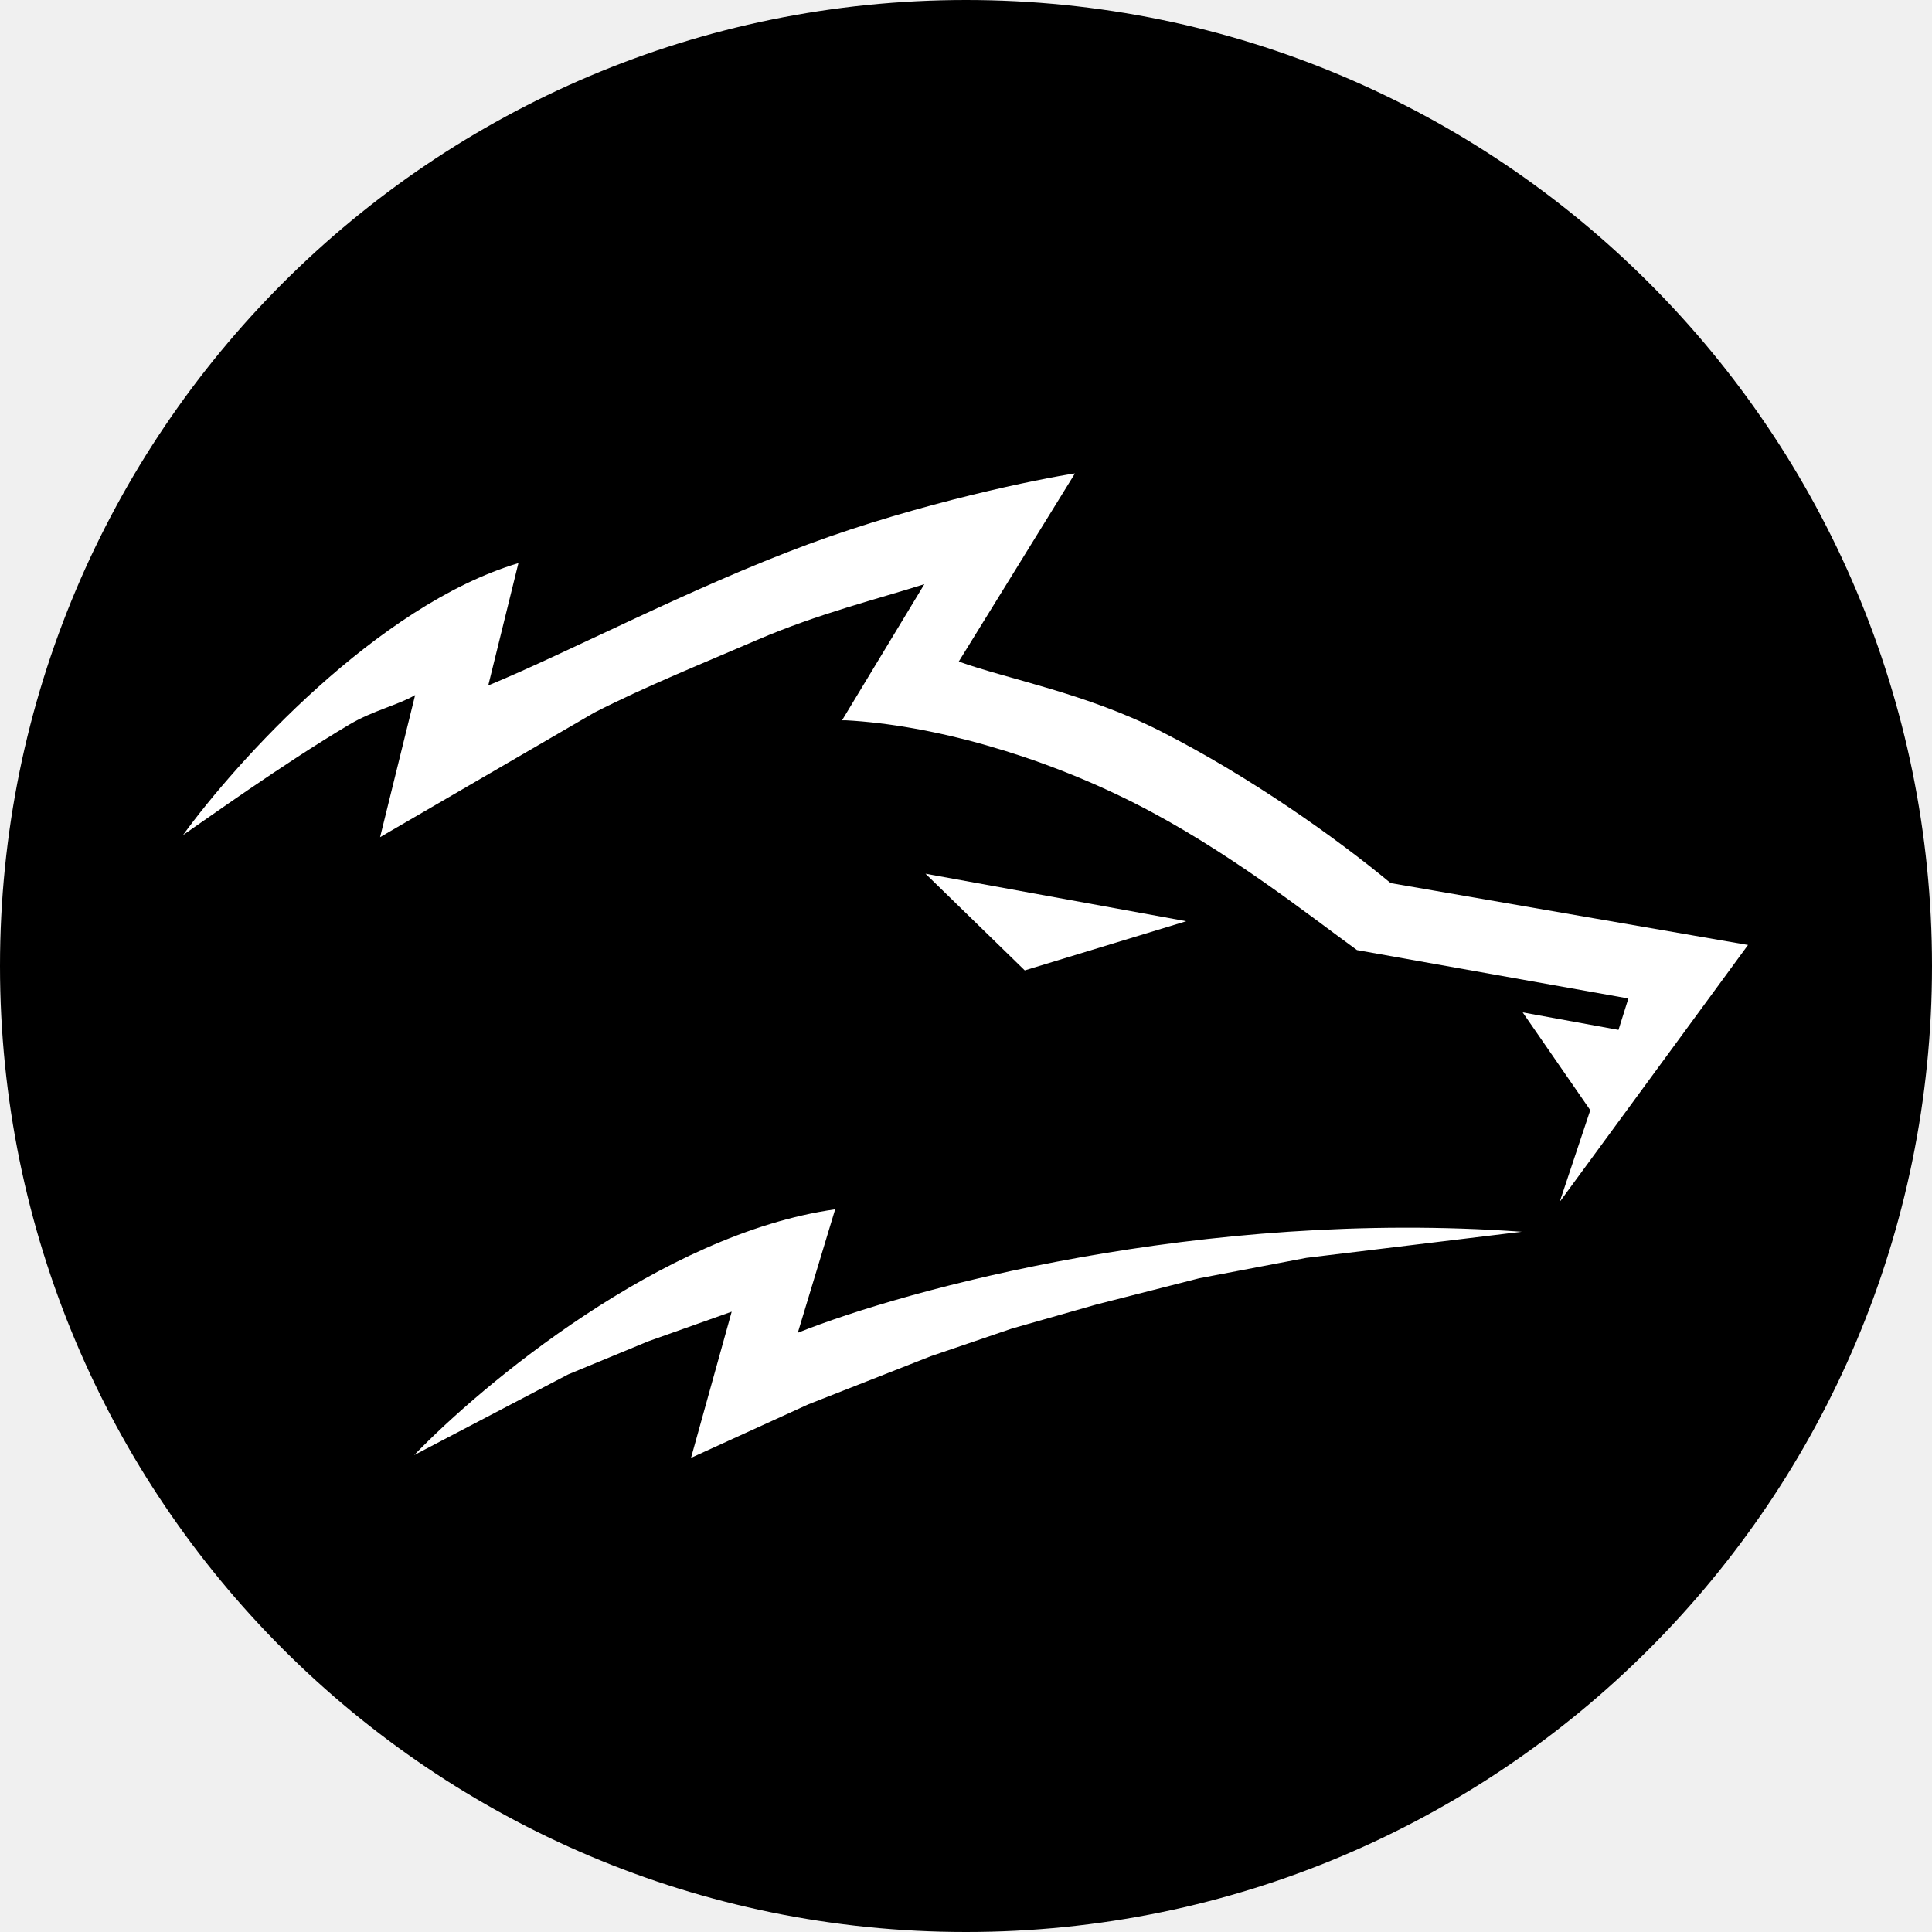
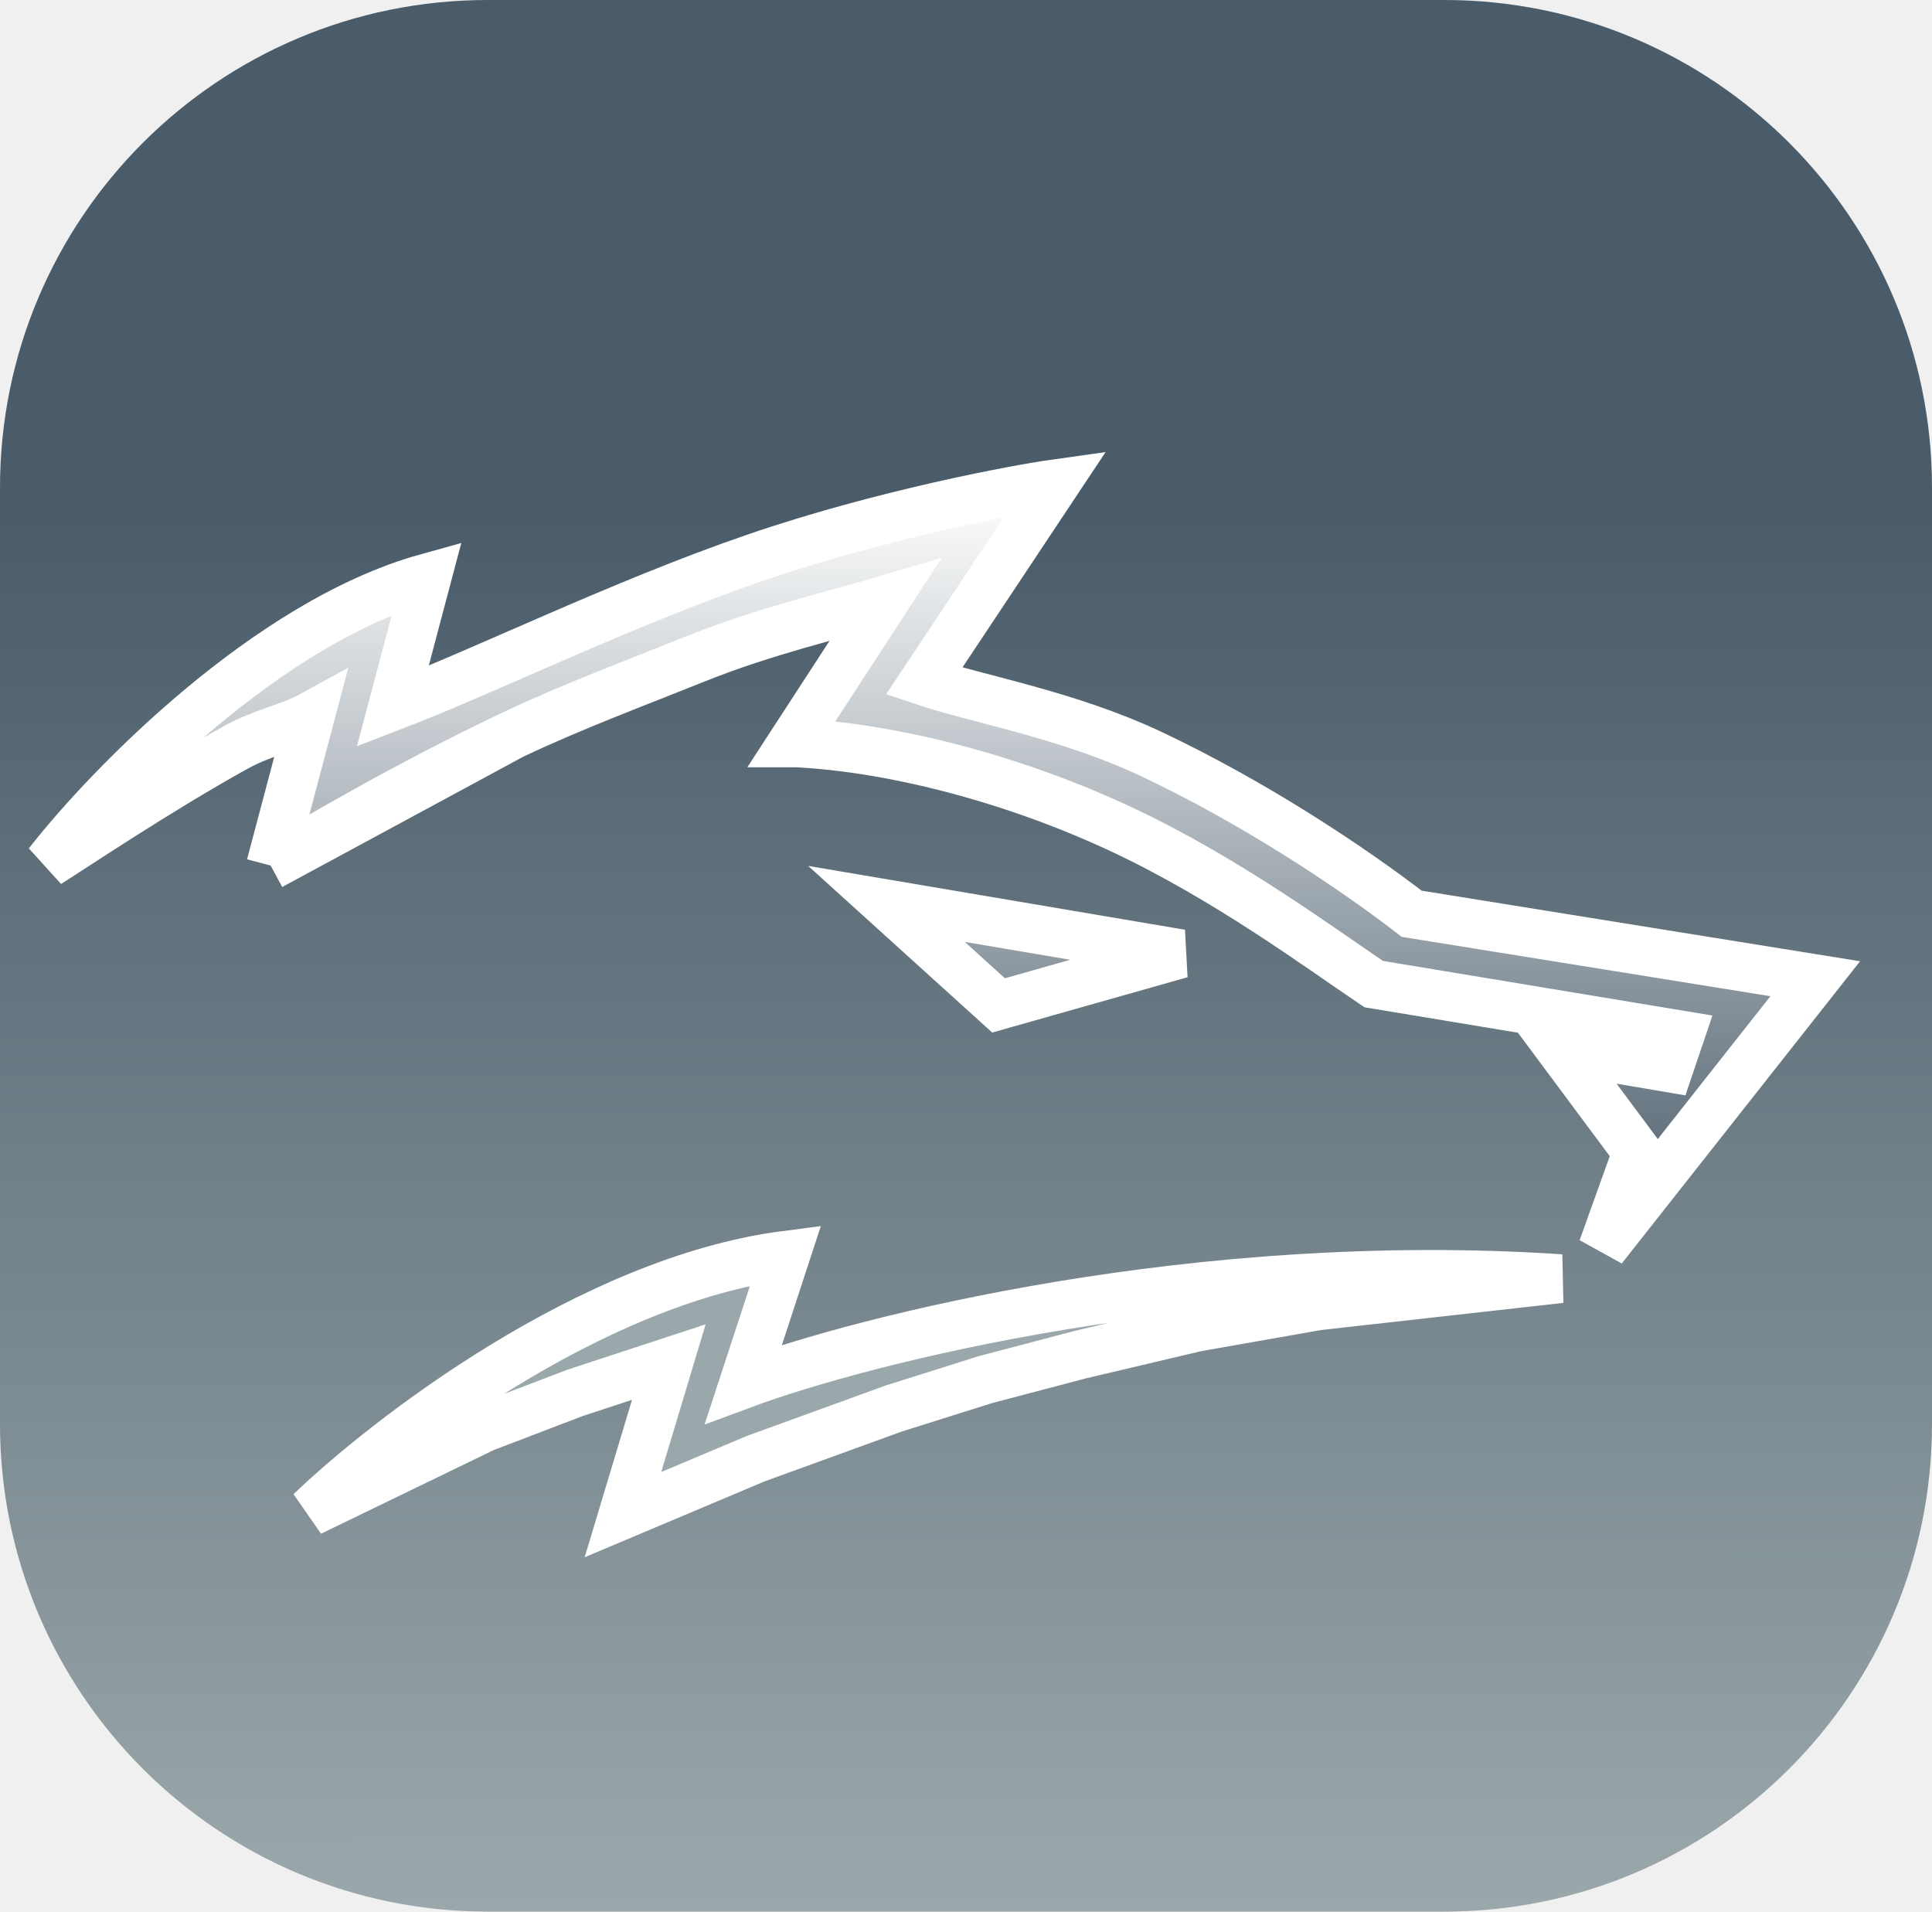
- <svg xmlns="http://www.w3.org/2000/svg" width="1262" height="1262" viewBox="0 0 1262 1262" fill="none">
-   <circle cx="631" cy="631" r="631" fill="black" />
-   <path d="M119.529 545.496C154.156 497.748 246.455 395.366 338.635 367.824L318.933 447.745C371.898 425.908 451.161 383.954 527.889 355.528C601.65 328.202 680.158 312.564 702.177 309.246L626.271 432.125C657.297 443.379 709.443 452.87 758.049 477.598C816.928 507.553 872.653 547.252 908.401 576.846L1141.82 617.267L1018.8 785.086L1038.78 725.176L994.618 661.297L1057.21 672.731L1063.66 652.215L886.386 620.604C854.176 597.231 801.178 554.992 740.875 524.515C678.422 492.952 608.254 473.495 552.367 470.492H550.04L603.794 381.586C574.382 390.961 534.335 400.848 494.493 418.049C459.768 433.042 422.114 448.165 388.242 465.455L248.28 546.838L271.175 454.014C260.002 460.604 243.672 464.085 228.175 473.294C184.113 499.478 133.037 536.316 119.529 545.496Z" fill="white" />
-   <path d="M669.379 633.868L604.542 570.711L774.871 601.748L669.379 633.868Z" fill="white" />
-   <path d="M545.534 789.939C432.445 805.857 314.611 904.748 270.541 950.479L371.127 897.787L423.629 876.084L477.945 856.804L451.383 952.283L528.137 917.276L608.045 885.877L660.966 867.832L716.127 852.125L783.281 834.99L853.375 821.637L994.028 804.6C784.934 789.52 591.637 842.301 521.126 870.577L545.534 789.939Z" fill="white" />
+ <svg xmlns="http://www.w3.org/2000/svg" width="1981" height="1960" viewBox="0 0 1981 1960" fill="none">
+   <rect width="1981" height="1960" rx="500" fill="url(#paint0_linear_912_3949)" />
+   <path d="M49.281 885.248C110.657 806.578 274.257 637.893 437.645 592.515L402.724 724.194C496.604 688.215 637.097 619.091 773.098 572.256C903.839 527.232 1042.99 501.467 1082.02 496L947.479 698.457C1002.47 716.999 1094.9 732.637 1181.05 773.38C1285.42 822.734 1384.19 888.142 1447.55 936.902L1861.28 1003.5L1643.24 1280L1678.65 1181.29L1600.37 1076.04L1711.32 1094.88L1722.75 1061.08L1408.53 1009C1351.44 970.489 1257.5 900.895 1150.62 850.681C1039.92 798.677 915.545 766.619 816.484 761.672H812.36L907.638 615.189C855.507 630.635 784.523 646.925 713.903 675.267C652.353 699.969 585.612 724.886 525.573 753.373L277.491 887.46L318.072 734.523C298.268 745.379 269.323 751.115 241.855 766.288C163.756 809.429 73.224 870.124 49.281 885.248Z" fill="url(#paint1_linear_912_3949)" />
+   <path d="M1023.89 1030.85L908.964 926.793L1210.87 977.931L1023.89 1030.85Z" fill="url(#paint2_linear_912_3949)" />
+   <path d="M277.491 887.46C320.471 861.856 415.738 805.486 525.573 753.373M277.491 887.46L525.573 753.373M277.491 887.46L318.072 734.523C298.268 745.379 269.323 751.115 241.855 766.288C163.756 809.429 73.224 870.124 49.281 885.248C110.657 806.578 274.257 637.893 437.645 592.515L402.724 724.194C496.604 688.215 637.097 619.091 773.098 572.256C903.839 527.232 1042.99 501.467 1082.02 496L947.479 698.457C1002.47 716.999 1094.9 732.637 1181.05 773.38C1285.42 822.734 1384.19 888.142 1447.55 936.902L1861.28 1003.5L1643.24 1280L1678.64 1181.29L1600.37 1076.04L1711.32 1094.88L1722.75 1061.08L1408.53 1009C1351.44 970.489 1257.5 900.895 1150.62 850.681C1039.92 798.677 915.545 766.619 816.484 761.672H812.36L907.638 615.189C855.507 630.635 784.523 646.925 713.903 675.267C652.353 699.969 585.612 724.886 525.573 753.373M908.964 926.793L1023.89 1030.85L1210.87 977.931L908.964 926.793Z" stroke="white" stroke-width="50" />
+   <path d="M805.562 1287C605.171 1313.08 396.372 1475.11 318.281 1550.04L496.516 1463.71L589.549 1428.15L685.795 1396.56L638.729 1553L774.734 1495.64L916.328 1444.19L1010.1 1414.63L1107.85 1388.89L1226.84 1360.82L1351.05 1338.94L1600.28 1311.02C1229.77 1286.31 887.256 1372.8 762.311 1419.13L805.562 1287Z" fill="#9BA8AB" stroke="white" stroke-width="50" />
+   <defs>
+     <linearGradient id="paint0_linear_912_3949" x1="990" y1="528" x2="990.5" y2="1960" gradientUnits="userSpaceOnUse">
+       <stop stop-color="#4A5C6A" />
+       <stop offset="1" stop-color="#9BA8AB" />
+     </linearGradient>
+     <linearGradient id="paint1_linear_912_3949" x1="955.281" y1="496" x2="955.281" y2="1280" gradientUnits="userSpaceOnUse">
+       <stop stop-color="white" />
+       <stop offset="1" stop-color="#4A5C6A" />
+     </linearGradient>
+     <linearGradient id="paint2_linear_912_3949" x1="955.281" y1="496" x2="955.281" y2="1280" gradientUnits="userSpaceOnUse">
+       <stop stop-color="white" />
+       <stop offset="1" stop-color="#4A5C6A" />
+     </linearGradient>
+   </defs>
</svg>
